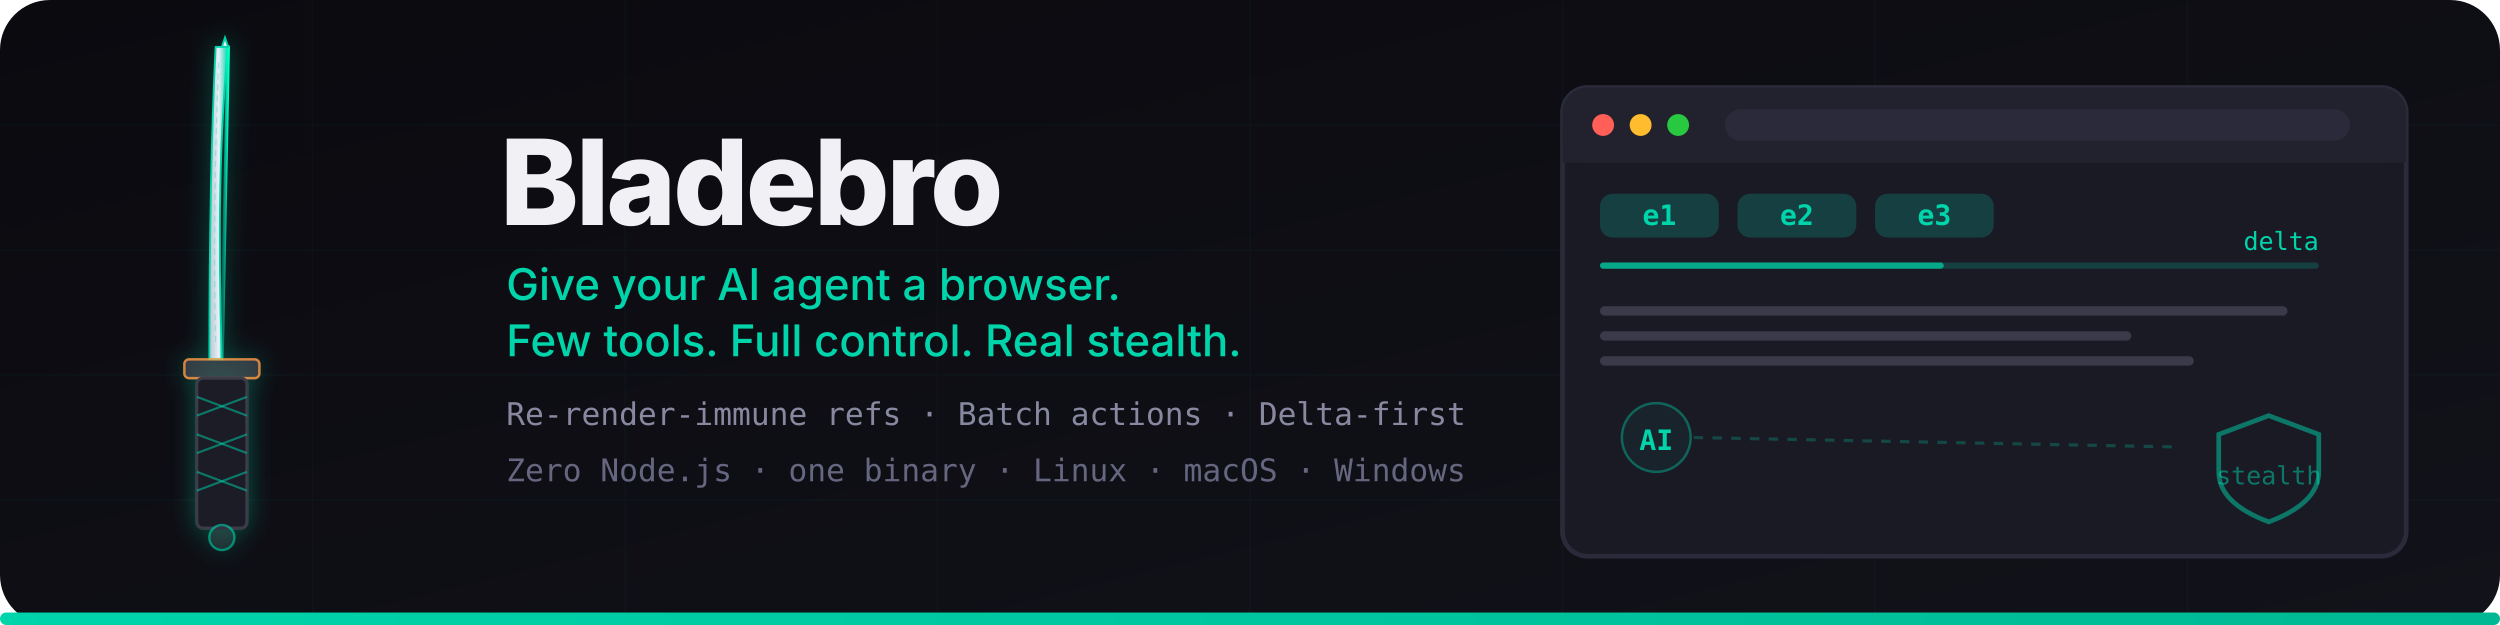
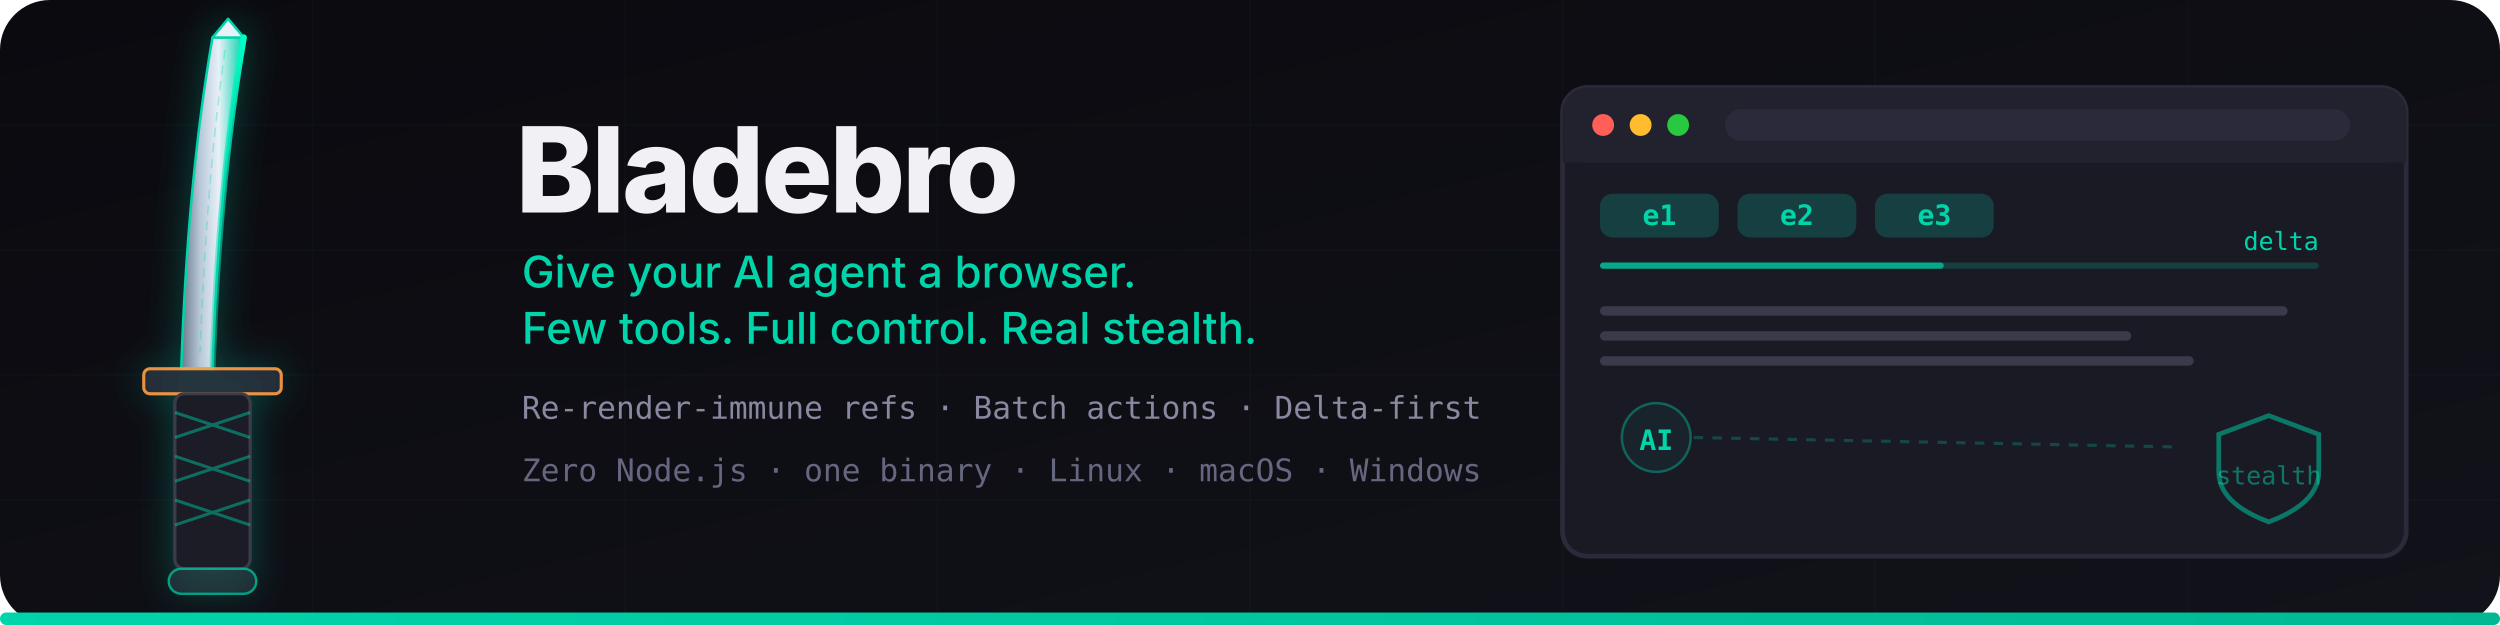
<svg xmlns="http://www.w3.org/2000/svg" width="800" height="200" viewBox="0 0 800 200" fill="none">
  <defs>
    <linearGradient id="bg" x1="0" y1="0" x2="1" y2="1">
      <stop offset="0" stop-color="#0a0a0f" />
      <stop offset="1" stop-color="#12121a" />
    </linearGradient>
    <linearGradient id="accent" x1="0" y1="0" x2="1" y2="0">
      <stop offset="0" stop-color="#00d4aa" />
      <stop offset="1" stop-color="#00b894" />
    </linearGradient>
-     <linearGradient id="blade" x1="0" y1="0" x2="1" y2="0">
-       <stop offset="0" stop-color="#b8c4d0" />
-       <stop offset="0.5" stop-color="#e8f0f8" />
+     <linearGradient id="steel" x1="0" y1="0" x2="1" y2="0">
+       <stop offset="0" stop-color="#6a7a8a" />
+       <stop offset="0.3" stop-color="#b8c8d8" />
+       <stop offset="0.6" stop-color="#e8f0f8" />
      <stop offset="1" stop-color="#00d4aa" />
    </linearGradient>
    <linearGradient id="edge" x1="0" y1="0" x2="1" y2="0">
-       <stop offset="0" stop-color="#00d4aa" stop-opacity="0.3" />
+       <stop offset="0" stop-color="#00d4aa" stop-opacity="0.4" />
      <stop offset="1" stop-color="#00ffc8" />
    </linearGradient>
    <filter id="glow" x="-50%" y="-50%" width="200%" height="200%">
-       <feDropShadow dx="0" dy="0" stdDeviation="4" flood-color="#00d4aa" flood-opacity="0.35" />
+       <feDropShadow dx="0" dy="0" stdDeviation="6" flood-color="#00d4aa" flood-opacity="0.3" />
    </filter>
  </defs>
  <rect width="800" height="200" rx="16" fill="url(#bg)" />
  <g opacity="0.03" stroke="#00d4aa" stroke-width="0.5">
    <line x1="0" y1="40" x2="800" y2="40" />
    <line x1="0" y1="80" x2="800" y2="80" />
    <line x1="0" y1="120" x2="800" y2="120" />
    <line x1="0" y1="160" x2="800" y2="160" />
    <line x1="100" y1="0" x2="100" y2="200" />
    <line x1="200" y1="0" x2="200" y2="200" />
    <line x1="300" y1="0" x2="300" y2="200" />
    <line x1="400" y1="0" x2="400" y2="200" />
    <line x1="500" y1="0" x2="500" y2="200" />
    <line x1="600" y1="0" x2="600" y2="200" />
    <line x1="700" y1="0" x2="700" y2="200" />
  </g>
-   <g transform="translate(45, 15)" filter="url(#glow)">
-     <path d="M 28 0 Q 24 40 26 100 L 22 100 Q 22 40 24 0 Z" fill="url(#blade)" stroke="#00d4aa" stroke-width="0.6" stroke-linejoin="round" />
-     <path d="M 26 100 L 28 0" fill="none" stroke="url(#edge)" stroke-width="1.2" stroke-linecap="round" />
-     <path d="M 25 5 Q 23 50 24 95" fill="none" stroke="#00d4aa" stroke-width="0.4" opacity="0.3" stroke-dasharray="2,1.5" />
-     <path d="M 26 0 L 28 0 L 27 -3 Z" fill="#e8f0f8" stroke="#00d4aa" stroke-width="0.6" />
-     <rect x="14" y="100" width="24" height="6" rx="1.5" fill="#3a3a4a" stroke="#ff9f43" stroke-width="0.8" opacity="0.8" />
-     <rect x="18" y="106" width="16" height="48" rx="2" fill="#1a1a25" stroke="#3a3a4a" stroke-width="1" />
-     <line x1="18" y1="112" x2="34" y2="118" stroke="#00d4aa" stroke-width="0.7" opacity="0.5" />
-     <line x1="18" y1="118" x2="34" y2="112" stroke="#00d4aa" stroke-width="0.7" opacity="0.5" />
-     <line x1="18" y1="124" x2="34" y2="130" stroke="#00d4aa" stroke-width="0.7" opacity="0.5" />
-     <line x1="18" y1="130" x2="34" y2="124" stroke="#00d4aa" stroke-width="0.7" opacity="0.5" />
-     <line x1="18" y1="136" x2="34" y2="142" stroke="#00d4aa" stroke-width="0.7" opacity="0.5" />
-     <line x1="18" y1="142" x2="34" y2="136" stroke="#00d4aa" stroke-width="0.7" opacity="0.5" />
-     <circle cx="26" cy="157" r="4" fill="#2a2a3a" stroke="#00d4aa" stroke-width="0.8" opacity="0.6" />
+   <g transform="translate(40, 8)" filter="url(#glow)">
+     <path d="M 38 4              Q 30 50 28 110              L 18 110              Q 20 50 28 4              Z" fill="url(#steel)" stroke="#00d4aa" stroke-width="0.8" stroke-linejoin="round" />
+     <path d="M 28 4 L 38 4 L 33 -2 Z" fill="#e8f0f8" stroke="#00d4aa" stroke-width="0.8" stroke-linejoin="round" />
+     <path d="M 38 4 Q 30 50 28 110" fill="none" stroke="url(#edge)" stroke-width="2" stroke-linecap="round" />
+     <path d="M 32 8 Q 26 50 24 105" fill="none" stroke="#00d4aa" stroke-width="0.5" opacity="0.3" stroke-dasharray="3,2" />
+     <rect x="6" y="110" width="44" height="8" rx="2" fill="#2a2a3a" stroke="#ff9f43" stroke-width="1" opacity="0.9" />
+     <rect x="16" y="118" width="24" height="56" rx="3" fill="#1a1a25" stroke="#3a3a4a" stroke-width="1" />
+     <g stroke="#00d4aa" stroke-width="1" opacity="0.45">
+       <line x1="16" y1="124" x2="40" y2="132" />
+       <line x1="16" y1="132" x2="40" y2="124" />
+       <line x1="16" y1="138" x2="40" y2="146" />
+       <line x1="16" y1="146" x2="40" y2="138" />
+       <line x1="16" y1="152" x2="40" y2="160" />
+       <line x1="16" y1="160" x2="40" y2="152" />
+     </g>
+     <rect x="14" y="174" width="28" height="8" rx="4" fill="#2a2a3a" stroke="#00d4aa" stroke-width="0.8" opacity="0.7" />
  </g>
-   <text x="160" y="72" font-family="'SF Pro Display', 'Segoe UI', system-ui, sans-serif" font-size="38" font-weight="800" fill="#f0f0f5" letter-spacing="-1">
+   <text x="165" y="68" font-family="'SF Pro Display', 'Segoe UI', system-ui, sans-serif" font-size="38" font-weight="800" fill="#f0f0f5" letter-spacing="-1">
    Bladebro
  </text>
-   <text x="162" y="96" font-family="'SF Pro Display', 'Segoe UI', system-ui, sans-serif" font-size="14" font-weight="500" fill="#00d4aa">
+   <text x="167" y="92" font-family="'SF Pro Display', 'Segoe UI', system-ui, sans-serif" font-size="14" font-weight="500" fill="#00d4aa">
    Give your AI agent a browser.
  </text>
-   <text x="162" y="114" font-family="'SF Pro Display', 'Segoe UI', system-ui, sans-serif" font-size="14" font-weight="500" fill="#00d4aa">
+   <text x="167" y="110" font-family="'SF Pro Display', 'Segoe UI', system-ui, sans-serif" font-size="14" font-weight="500" fill="#00d4aa">
    Few tools. Full control. Real stealth.
  </text>
-   <text x="162" y="136" font-family="'SF Mono', 'Cascadia Code', monospace" font-size="10" font-weight="400" fill="#8888a0">
+   <text x="167" y="134" font-family="'SF Mono', 'Cascadia Code', monospace" font-size="10" font-weight="400" fill="#8888a0">
    Re-render-immune refs  ·  Batch actions  ·  Delta-first
  </text>
-   <text x="162" y="154" font-family="'SF Mono', 'Cascadia Code', monospace" font-size="10" font-weight="400" fill="#666680">
+   <text x="167" y="154" font-family="'SF Mono', 'Cascadia Code', monospace" font-size="10" font-weight="400" fill="#666680">
    Zero Node.js  ·  one binary  ·  Linux  ·  macOS  ·  Windows
  </text>
  <g transform="translate(500, 28)">
    <rect x="0" y="0" width="270" height="150" rx="8" fill="#1a1a25" stroke="#2a2a3a" stroke-width="1.5" />
    <rect x="0" y="0" width="270" height="24" rx="8" fill="#22222e" />
    <rect x="0" y="14" width="270" height="10" fill="#22222e" />
    <circle cx="13" cy="12" r="3.5" fill="#ff5f57" />
    <circle cx="25" cy="12" r="3.5" fill="#febc2e" />
    <circle cx="37" cy="12" r="3.5" fill="#28c840" />
    <rect x="52" y="7" width="200" height="10" rx="5" fill="#2a2a3a" />
    <rect x="12" y="34" width="38" height="14" rx="4" fill="#00d4aa" opacity="0.2" />
    <text x="31" y="44" text-anchor="middle" font-family="monospace" font-size="9" font-weight="700" fill="#00d4aa">e1</text>
    <rect x="56" y="34" width="38" height="14" rx="4" fill="#00d4aa" opacity="0.2" />
    <text x="75" y="44" text-anchor="middle" font-family="monospace" font-size="9" font-weight="700" fill="#00d4aa">e2</text>
    <rect x="100" y="34" width="38" height="14" rx="4" fill="#00d4aa" opacity="0.2" />
    <text x="119" y="44" text-anchor="middle" font-family="monospace" font-size="9" font-weight="700" fill="#00d4aa">e3</text>
    <rect x="12" y="56" width="230" height="2" rx="1" fill="#00d4aa" opacity="0.2" />
    <rect x="12" y="56" width="110" height="2" rx="1" fill="#00d4aa" opacity="0.7" />
    <text x="242" y="52" text-anchor="end" font-family="monospace" font-size="8" fill="#00d4aa">delta</text>
    <rect x="12" y="70" width="220" height="3" rx="1.5" fill="#3a3a4a" />
    <rect x="12" y="78" width="170" height="3" rx="1.5" fill="#3a3a4a" />
    <rect x="12" y="86" width="190" height="3" rx="1.5" fill="#3a3a4a" />
    <g transform="translate(210, 105)">
      <path d="M 16 0 L 0 6 L 0 18 Q 0 28 16 34 Q 32 28 32 18 L 32 6 Z" fill="none" stroke="#00d4aa" stroke-width="1.5" opacity="0.5" />
      <text x="16" y="22" text-anchor="middle" font-family="monospace" font-size="8" fill="#00d4aa" opacity="0.5">stealth</text>
    </g>
    <g transform="translate(30, 112)">
      <circle cx="0" cy="0" r="11" fill="#00d4aa" fill-opacity="0.12" stroke="#00d4aa" stroke-width="0.8" opacity="0.4" />
      <text x="0" y="4" text-anchor="middle" font-family="monospace" font-size="9" font-weight="700" fill="#00d4aa">AI</text>
    </g>
    <line x1="42" y1="112" x2="195" y2="115" stroke="#00d4aa" stroke-width="1" stroke-dasharray="3,3" opacity="0.25" />
  </g>
  <rect x="0" y="196" width="800" height="4" rx="2" fill="url(#accent)" />
</svg>
